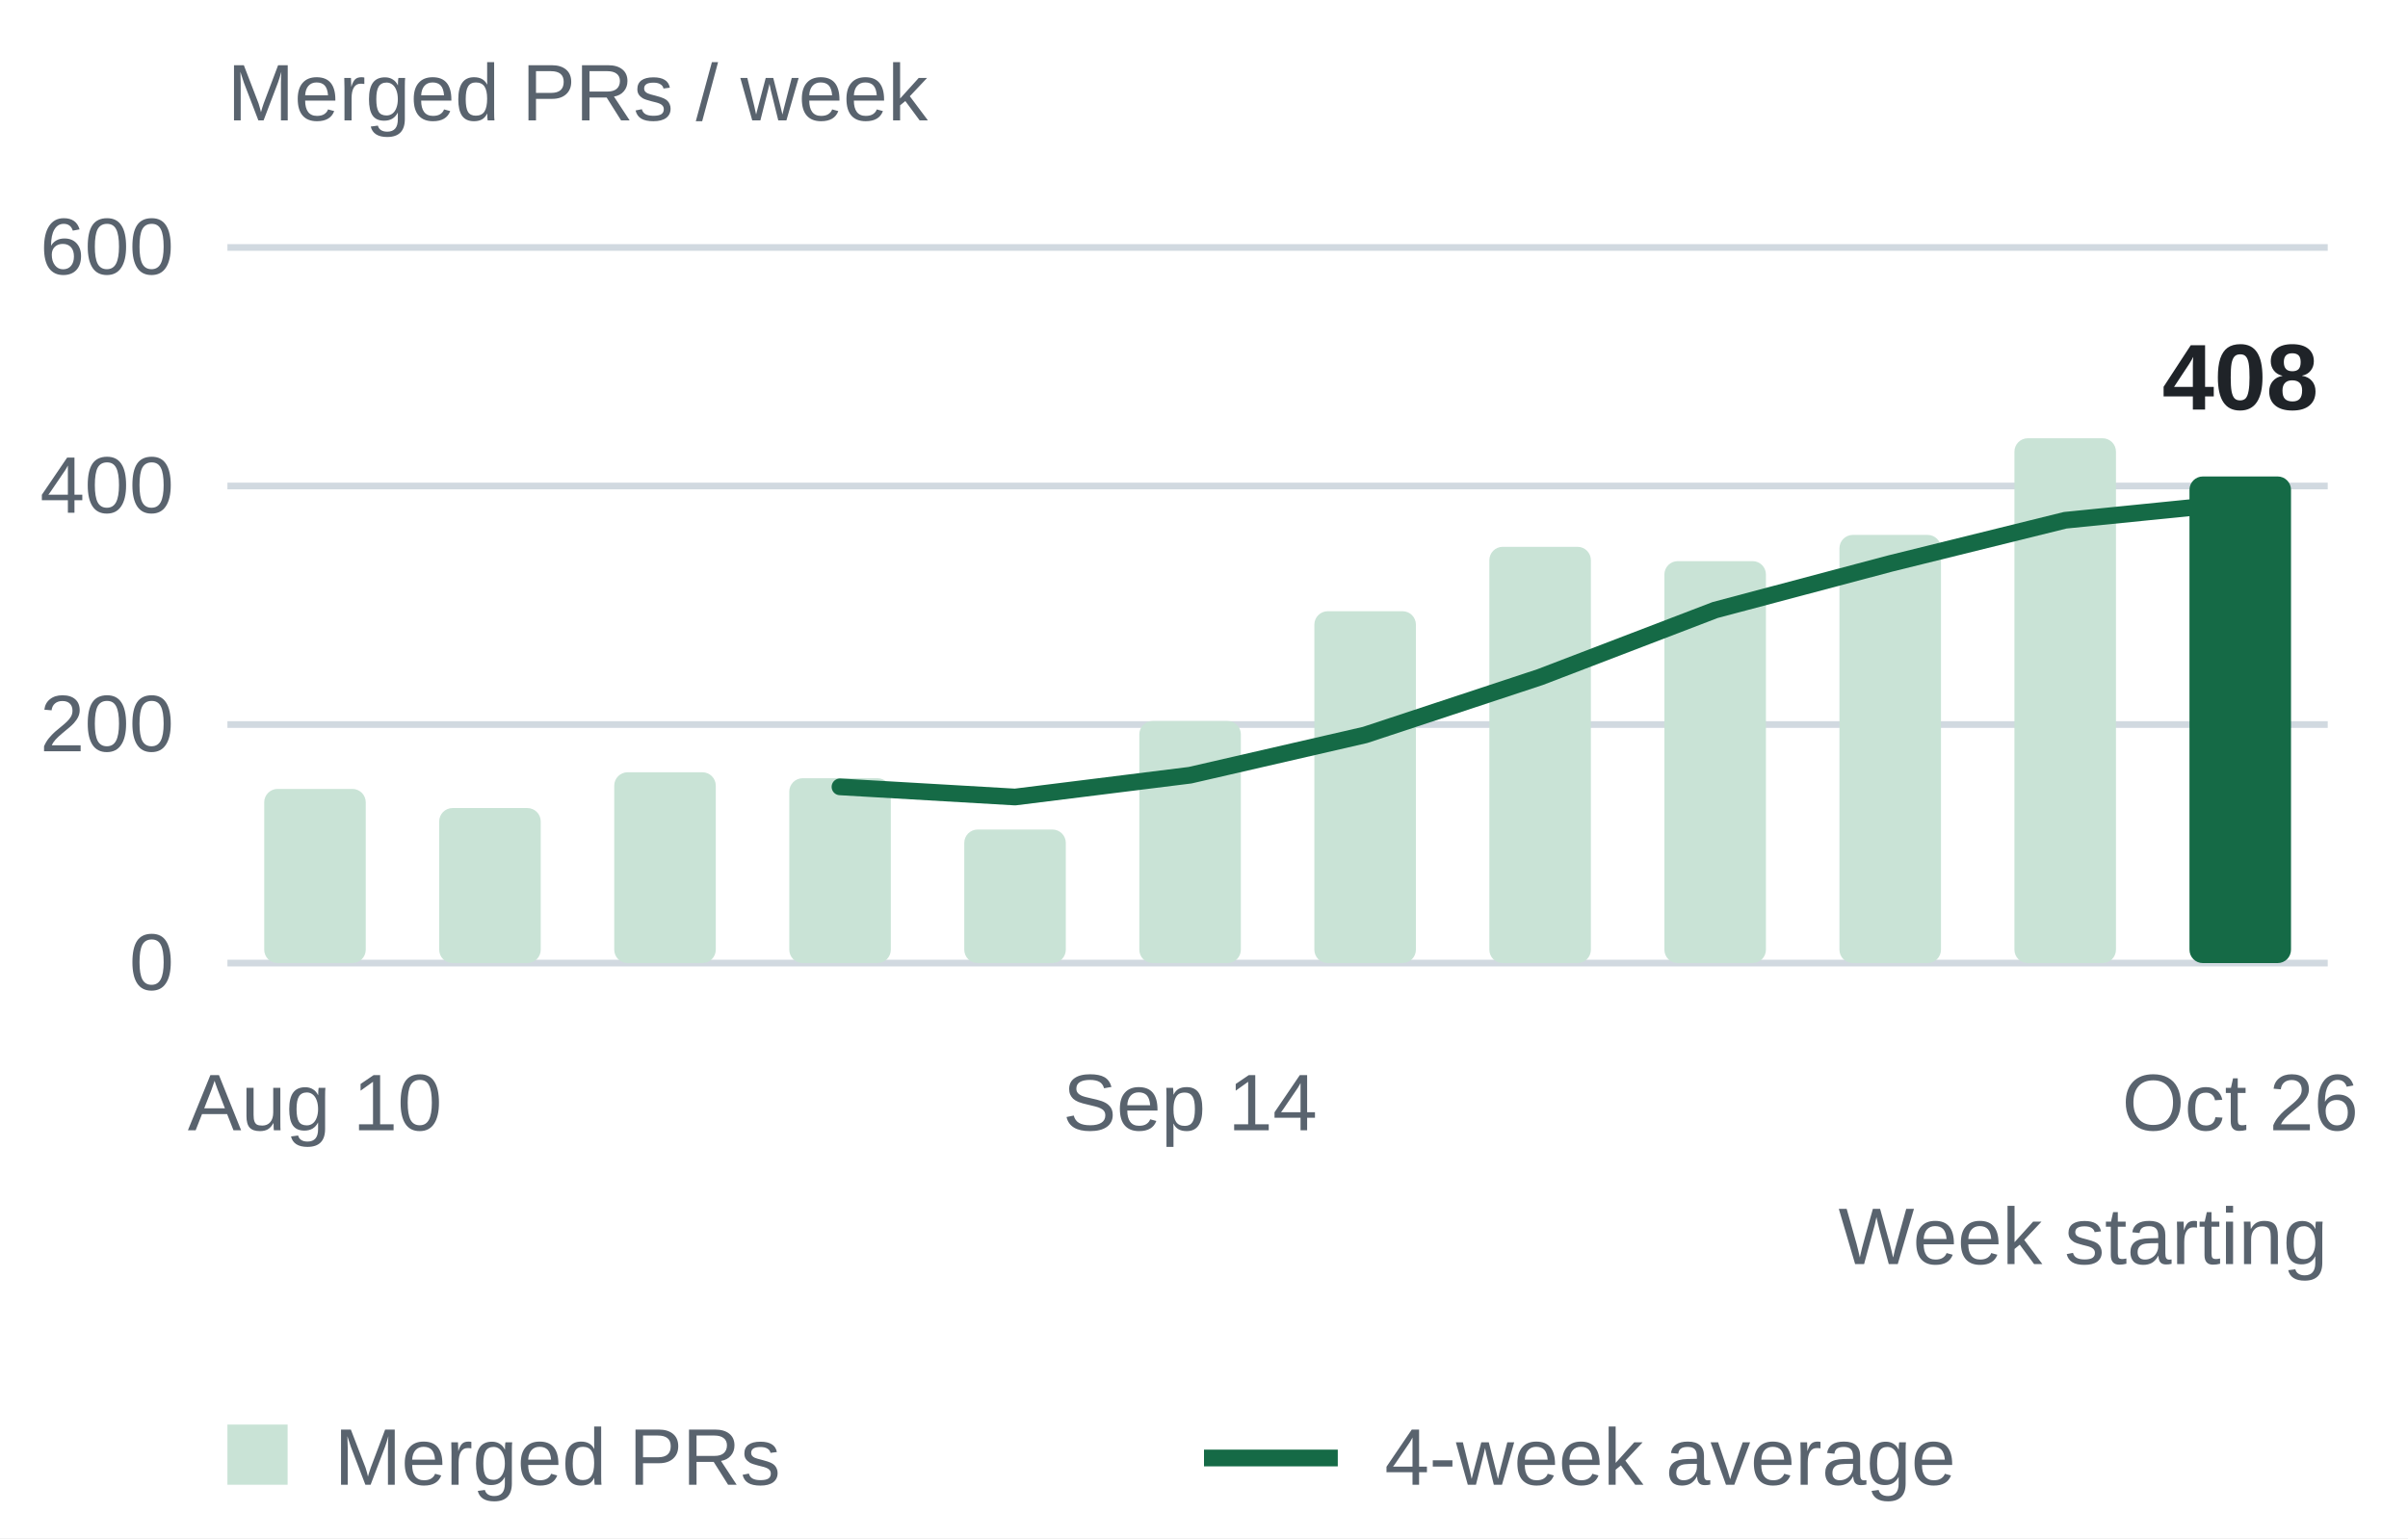
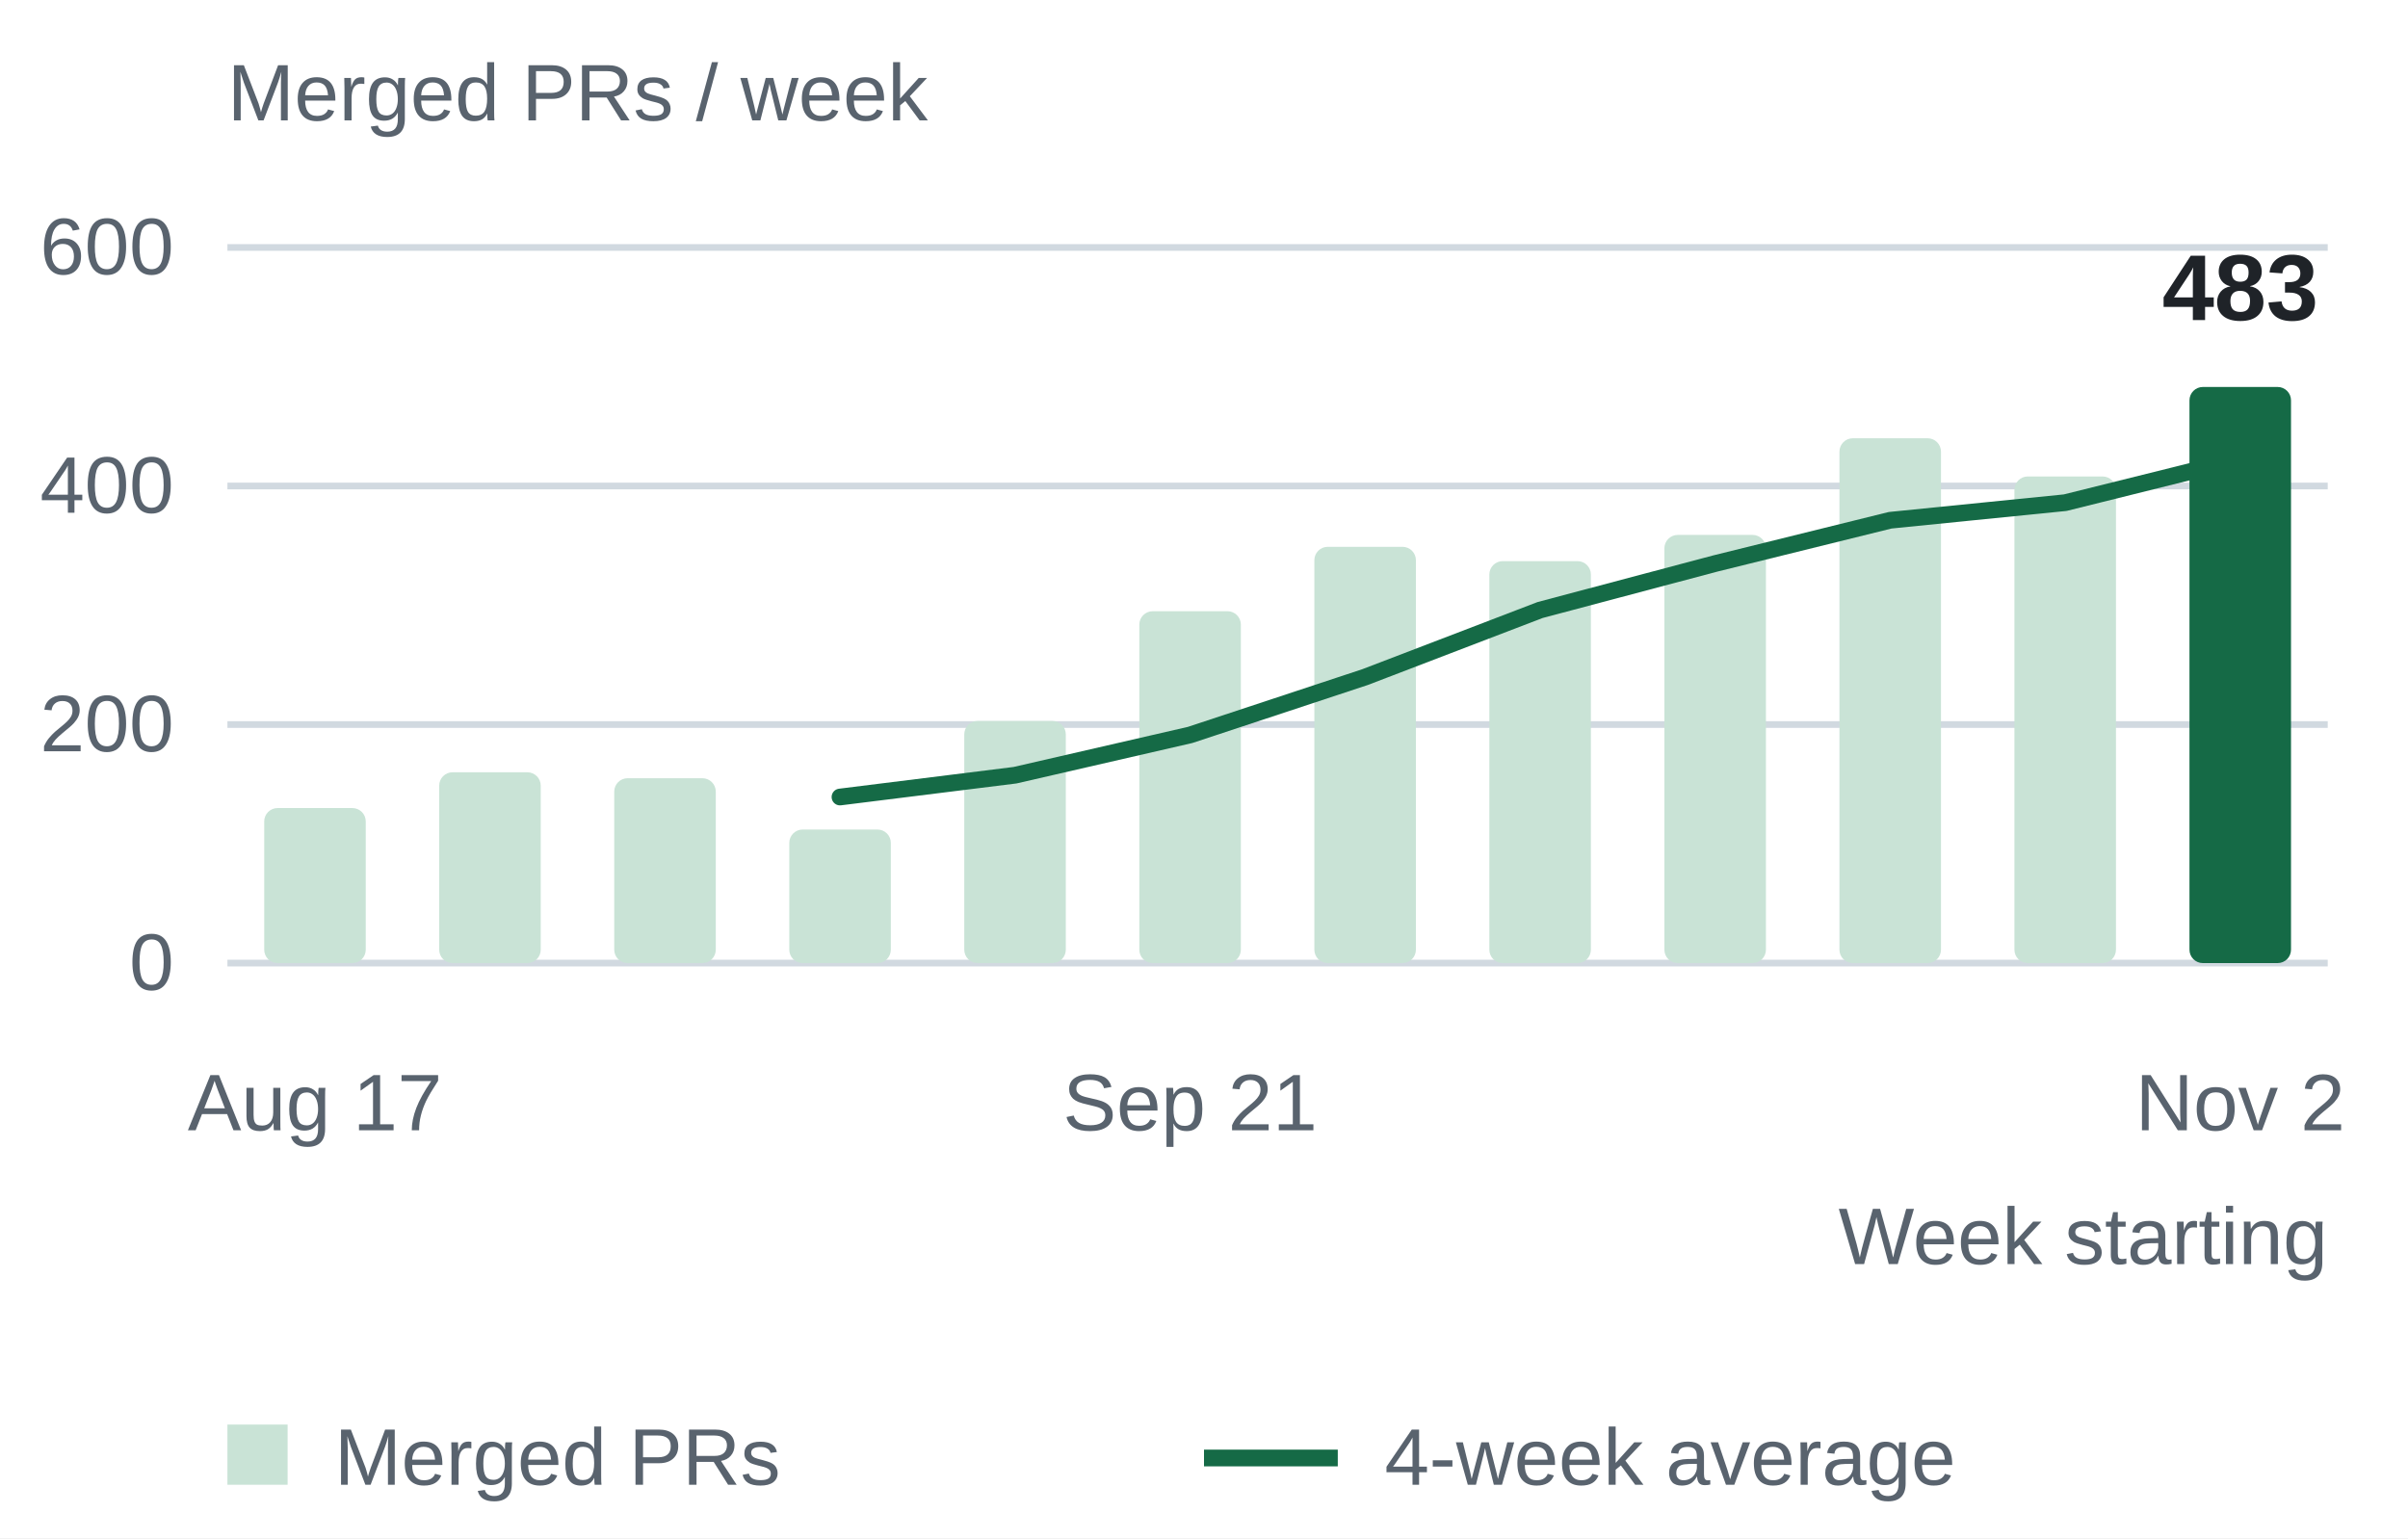
<svg xmlns="http://www.w3.org/2000/svg" width="360" height="230" viewBox="0 0 360 230" role="img">
  <g font-family="-apple-system,BlinkMacSystemFont,Segoe UI,Arial,sans-serif">
    <rect width="360" height="230" fill="#ffffff" />
    <text x="34" y="18" fill="#59636e" font-size="12">Merged PRs / week</text>
    <path d="M34 144.0 H348" stroke="#d1d9e0" stroke-width="1" />
    <text x="26" y="148.0" text-anchor="end" fill="#59636e" font-size="12">0</text>
    <path d="M34 108.333 H348" stroke="#d1d9e0" stroke-width="1" />
    <text x="26" y="112.333" text-anchor="end" fill="#59636e" font-size="12">200</text>
    <path d="M34 72.667 H348" stroke="#d1d9e0" stroke-width="1" />
    <text x="26" y="76.667" text-anchor="end" fill="#59636e" font-size="12">400</text>
    <path d="M34 37.0 H348" stroke="#d1d9e0" stroke-width="1" />
    <text x="26" y="41.0" text-anchor="end" fill="#59636e" font-size="12">600</text>
-     <rect x="39.50" y="117.96" width="15.18" height="26.04" rx="2" fill="#c9e3d6" />
-     <rect x="65.66" y="120.82" width="15.18" height="23.18" rx="2" fill="#c9e3d6" />
-     <rect x="91.83" y="115.47" width="15.18" height="28.53" rx="2" fill="#c9e3d6" />
-     <rect x="118.00" y="116.36" width="15.18" height="27.64" rx="2" fill="#c9e3d6" />
-     <rect x="144.16" y="124.03" width="15.18" height="19.97" rx="2" fill="#c9e3d6" />
-     <rect x="170.33" y="107.80" width="15.18" height="36.20" rx="2" fill="#c9e3d6" />
-     <rect x="196.50" y="91.39" width="15.18" height="52.61" rx="2" fill="#c9e3d6" />
-     <rect x="222.66" y="81.76" width="15.18" height="62.24" rx="2" fill="#c9e3d6" />
-     <rect x="248.83" y="83.90" width="15.18" height="60.10" rx="2" fill="#c9e3d6" />
-     <rect x="275.00" y="79.98" width="15.18" height="64.02" rx="2" fill="#c9e3d6" />
-     <rect x="301.16" y="65.53" width="15.18" height="78.47" rx="2" fill="#c9e3d6" />
-     <rect x="327.33" y="71.24" width="15.18" height="72.76" rx="2" fill="#156a46" />
-     <path d="M125.58,117.65 L151.75,119.17 L177.92,115.91 L204.08,109.89 L230.25,101.24 L256.42,91.21 L282.58,84.26 L308.75,77.79 L334.92,75.16" fill="none" stroke="#156a46" stroke-width="2.5" stroke-linecap="round" stroke-linejoin="round" />
-     <text x="334.92" y="61.24" text-anchor="middle" fill="#1f2328" font-size="14" font-weight="600">408</text>
-     <text x="47.08" y="169" text-anchor="middle" fill="#59636e" font-size="12">Aug 10</text>
-     <text x="177.92" y="169" text-anchor="middle" fill="#59636e" font-size="12">Sep 14</text>
-     <text x="334.92" y="169" text-anchor="middle" fill="#59636e" font-size="12">Oct 26</text>
+     <rect x="39.50" y="120.82" width="15.18" height="23.18" rx="2" fill="#c9e3d6" />
+     <rect x="65.66" y="115.47" width="15.18" height="28.53" rx="2" fill="#c9e3d6" />
+     <rect x="91.83" y="116.36" width="15.18" height="27.64" rx="2" fill="#c9e3d6" />
+     <rect x="118.00" y="124.03" width="15.18" height="19.97" rx="2" fill="#c9e3d6" />
+     <rect x="144.16" y="107.80" width="15.18" height="36.20" rx="2" fill="#c9e3d6" />
+     <rect x="170.33" y="91.39" width="15.18" height="52.61" rx="2" fill="#c9e3d6" />
+     <rect x="196.50" y="81.76" width="15.18" height="62.24" rx="2" fill="#c9e3d6" />
+     <rect x="222.66" y="83.90" width="15.18" height="60.10" rx="2" fill="#c9e3d6" />
+     <rect x="248.83" y="79.98" width="15.18" height="64.02" rx="2" fill="#c9e3d6" />
+     <rect x="275.00" y="65.53" width="15.18" height="78.47" rx="2" fill="#c9e3d6" />
+     <rect x="301.16" y="71.24" width="15.18" height="72.76" rx="2" fill="#c9e3d6" />
+     <rect x="327.33" y="57.86" width="15.18" height="86.14" rx="2" fill="#156a46" />
+     <path d="M125.58,119.17 L151.75,115.91 L177.92,109.89 L204.08,101.24 L230.25,91.21 L256.42,84.26 L282.58,77.79 L308.75,75.16 L334.92,68.65" fill="none" stroke="#156a46" stroke-width="2.5" stroke-linecap="round" stroke-linejoin="round" />
+     <text x="334.92" y="47.86" text-anchor="middle" fill="#1f2328" font-size="14" font-weight="600">483</text>
+     <text x="47.08" y="169" text-anchor="middle" fill="#59636e" font-size="12">Aug 17</text>
+     <text x="177.92" y="169" text-anchor="middle" fill="#59636e" font-size="12">Sep 21</text>
+     <text x="334.92" y="169" text-anchor="middle" fill="#59636e" font-size="12">Nov 2</text>
    <text x="348" y="189" text-anchor="end" fill="#59636e" font-size="12">Week starting</text>
    <rect x="34" y="213" width="9" height="9" fill="#c9e3d6" />
    <text x="50" y="222" fill="#59636e" font-size="12">Merged PRs</text>
    <path d="M180 218 h20" stroke="#156a46" stroke-width="2.5" />
    <text x="207" y="222" fill="#59636e" font-size="12">4-week average</text>
  </g>
</svg>
